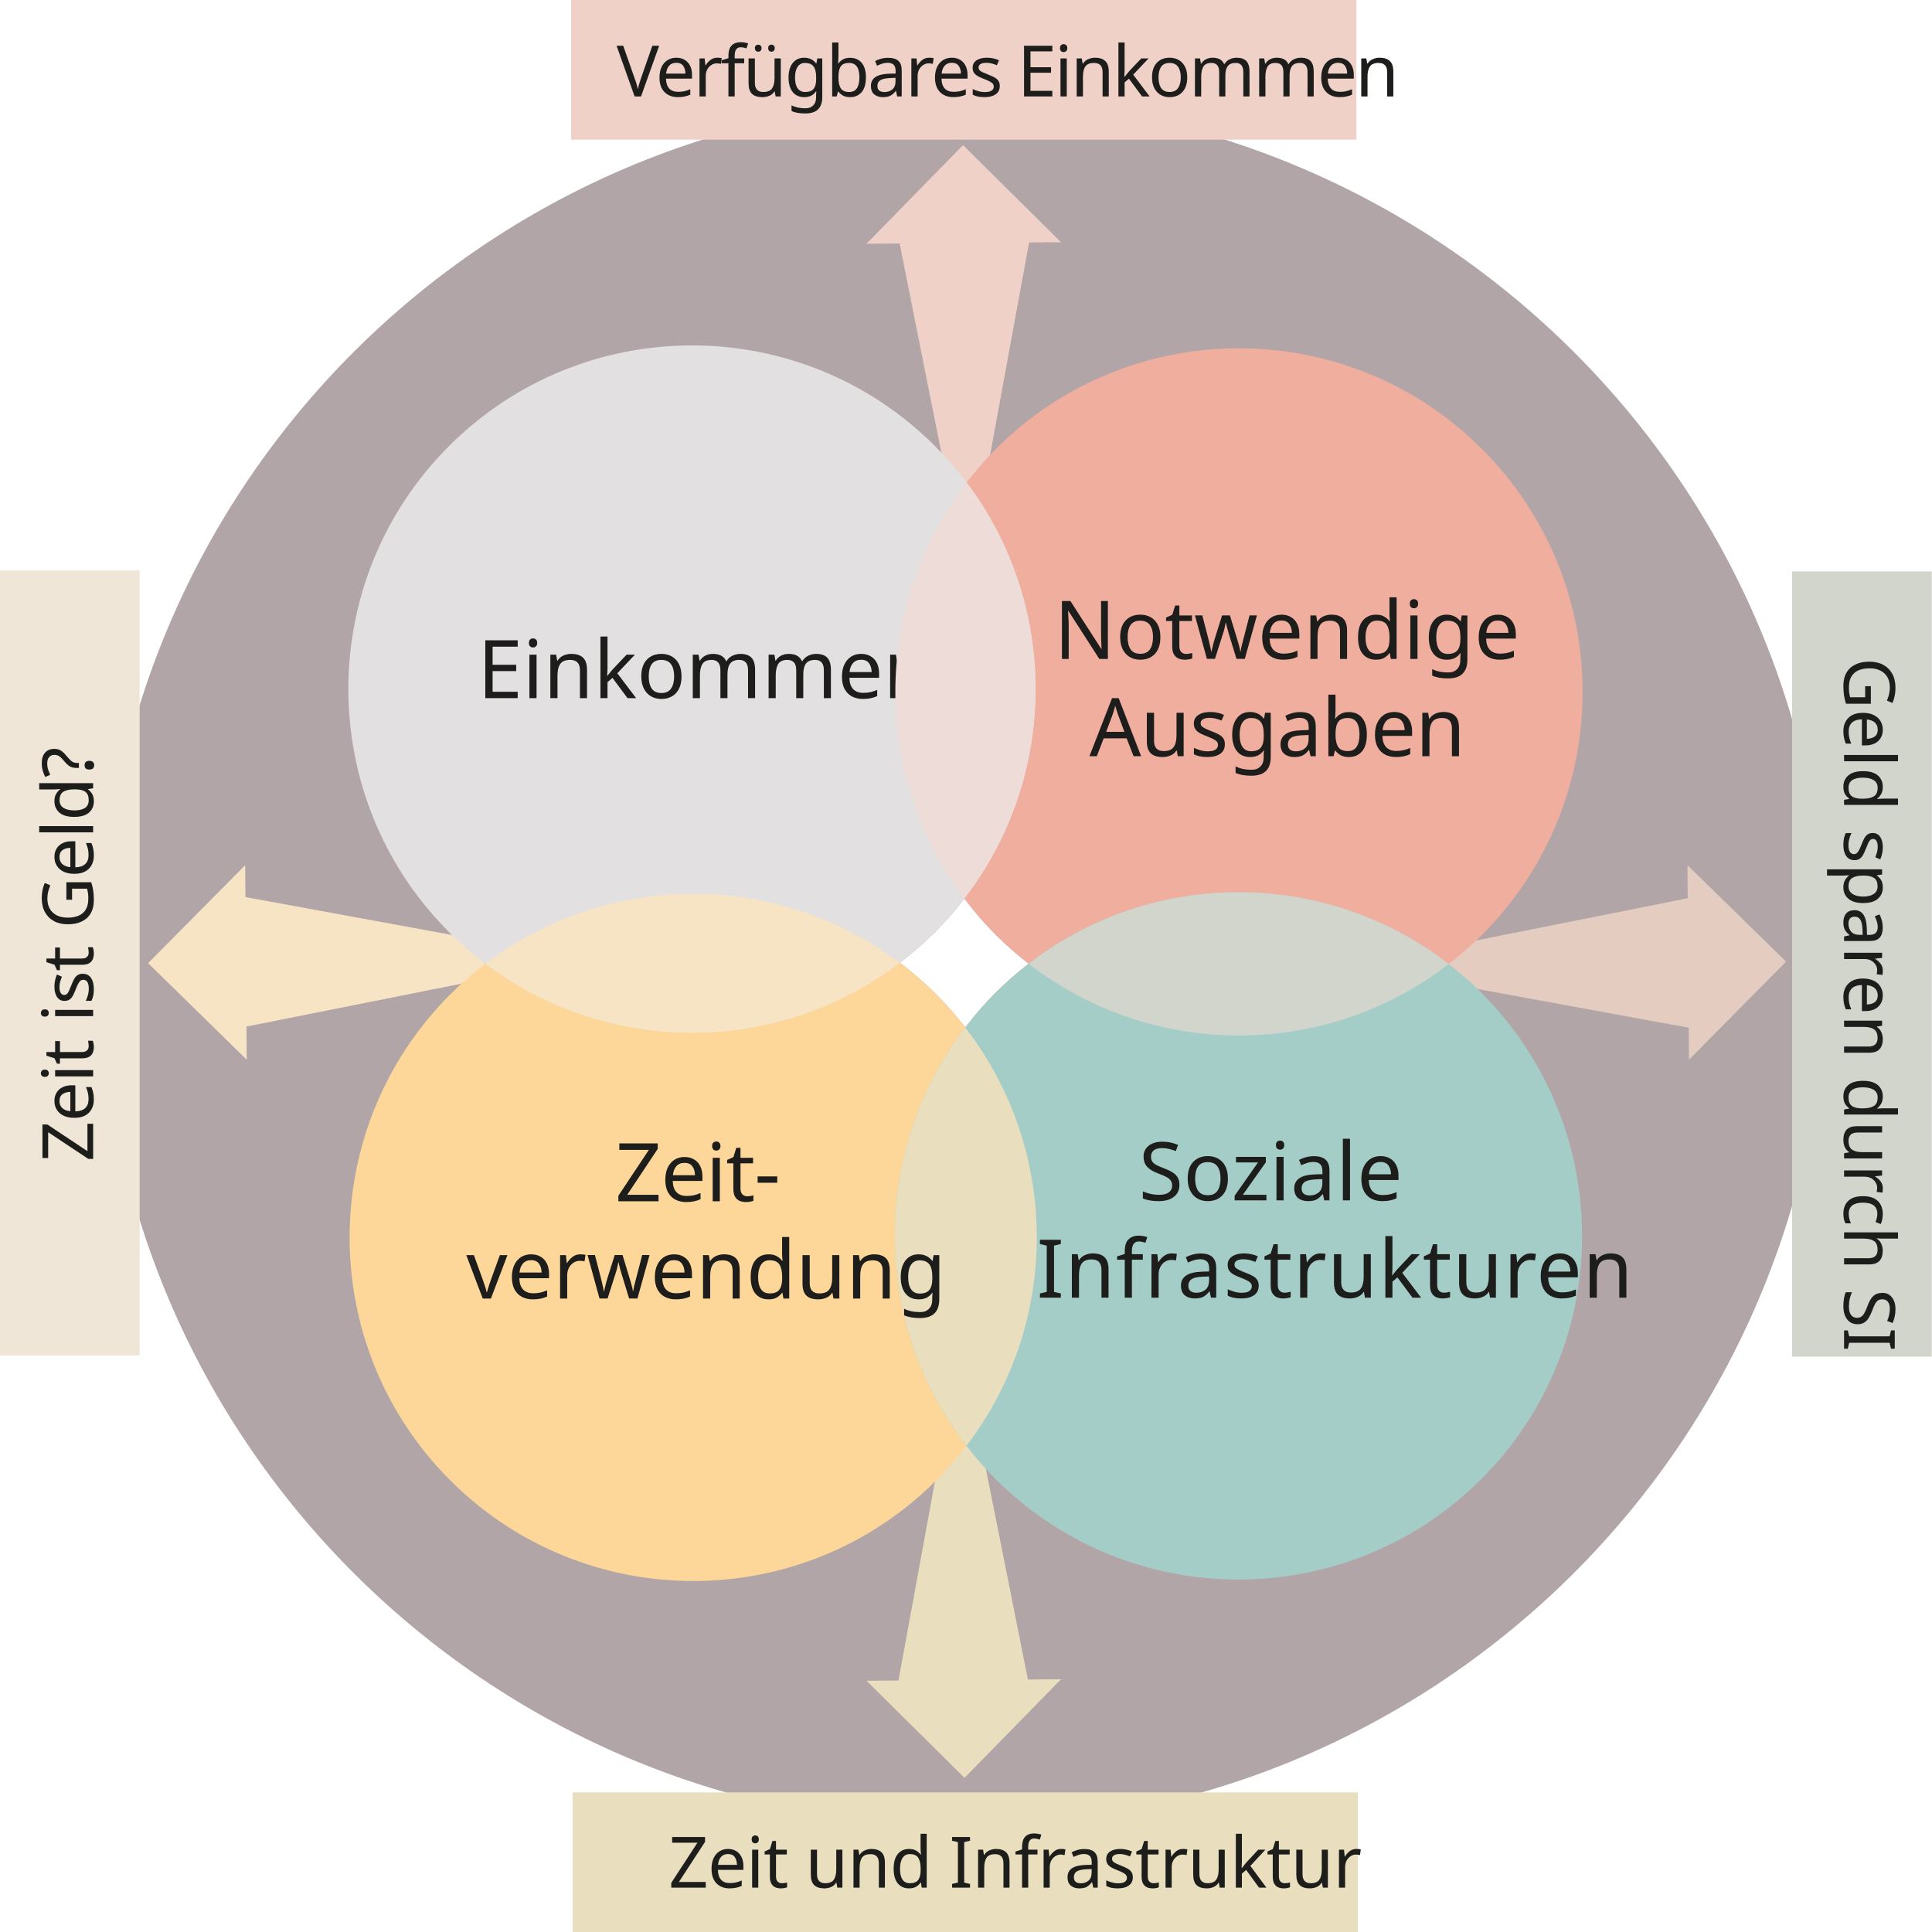
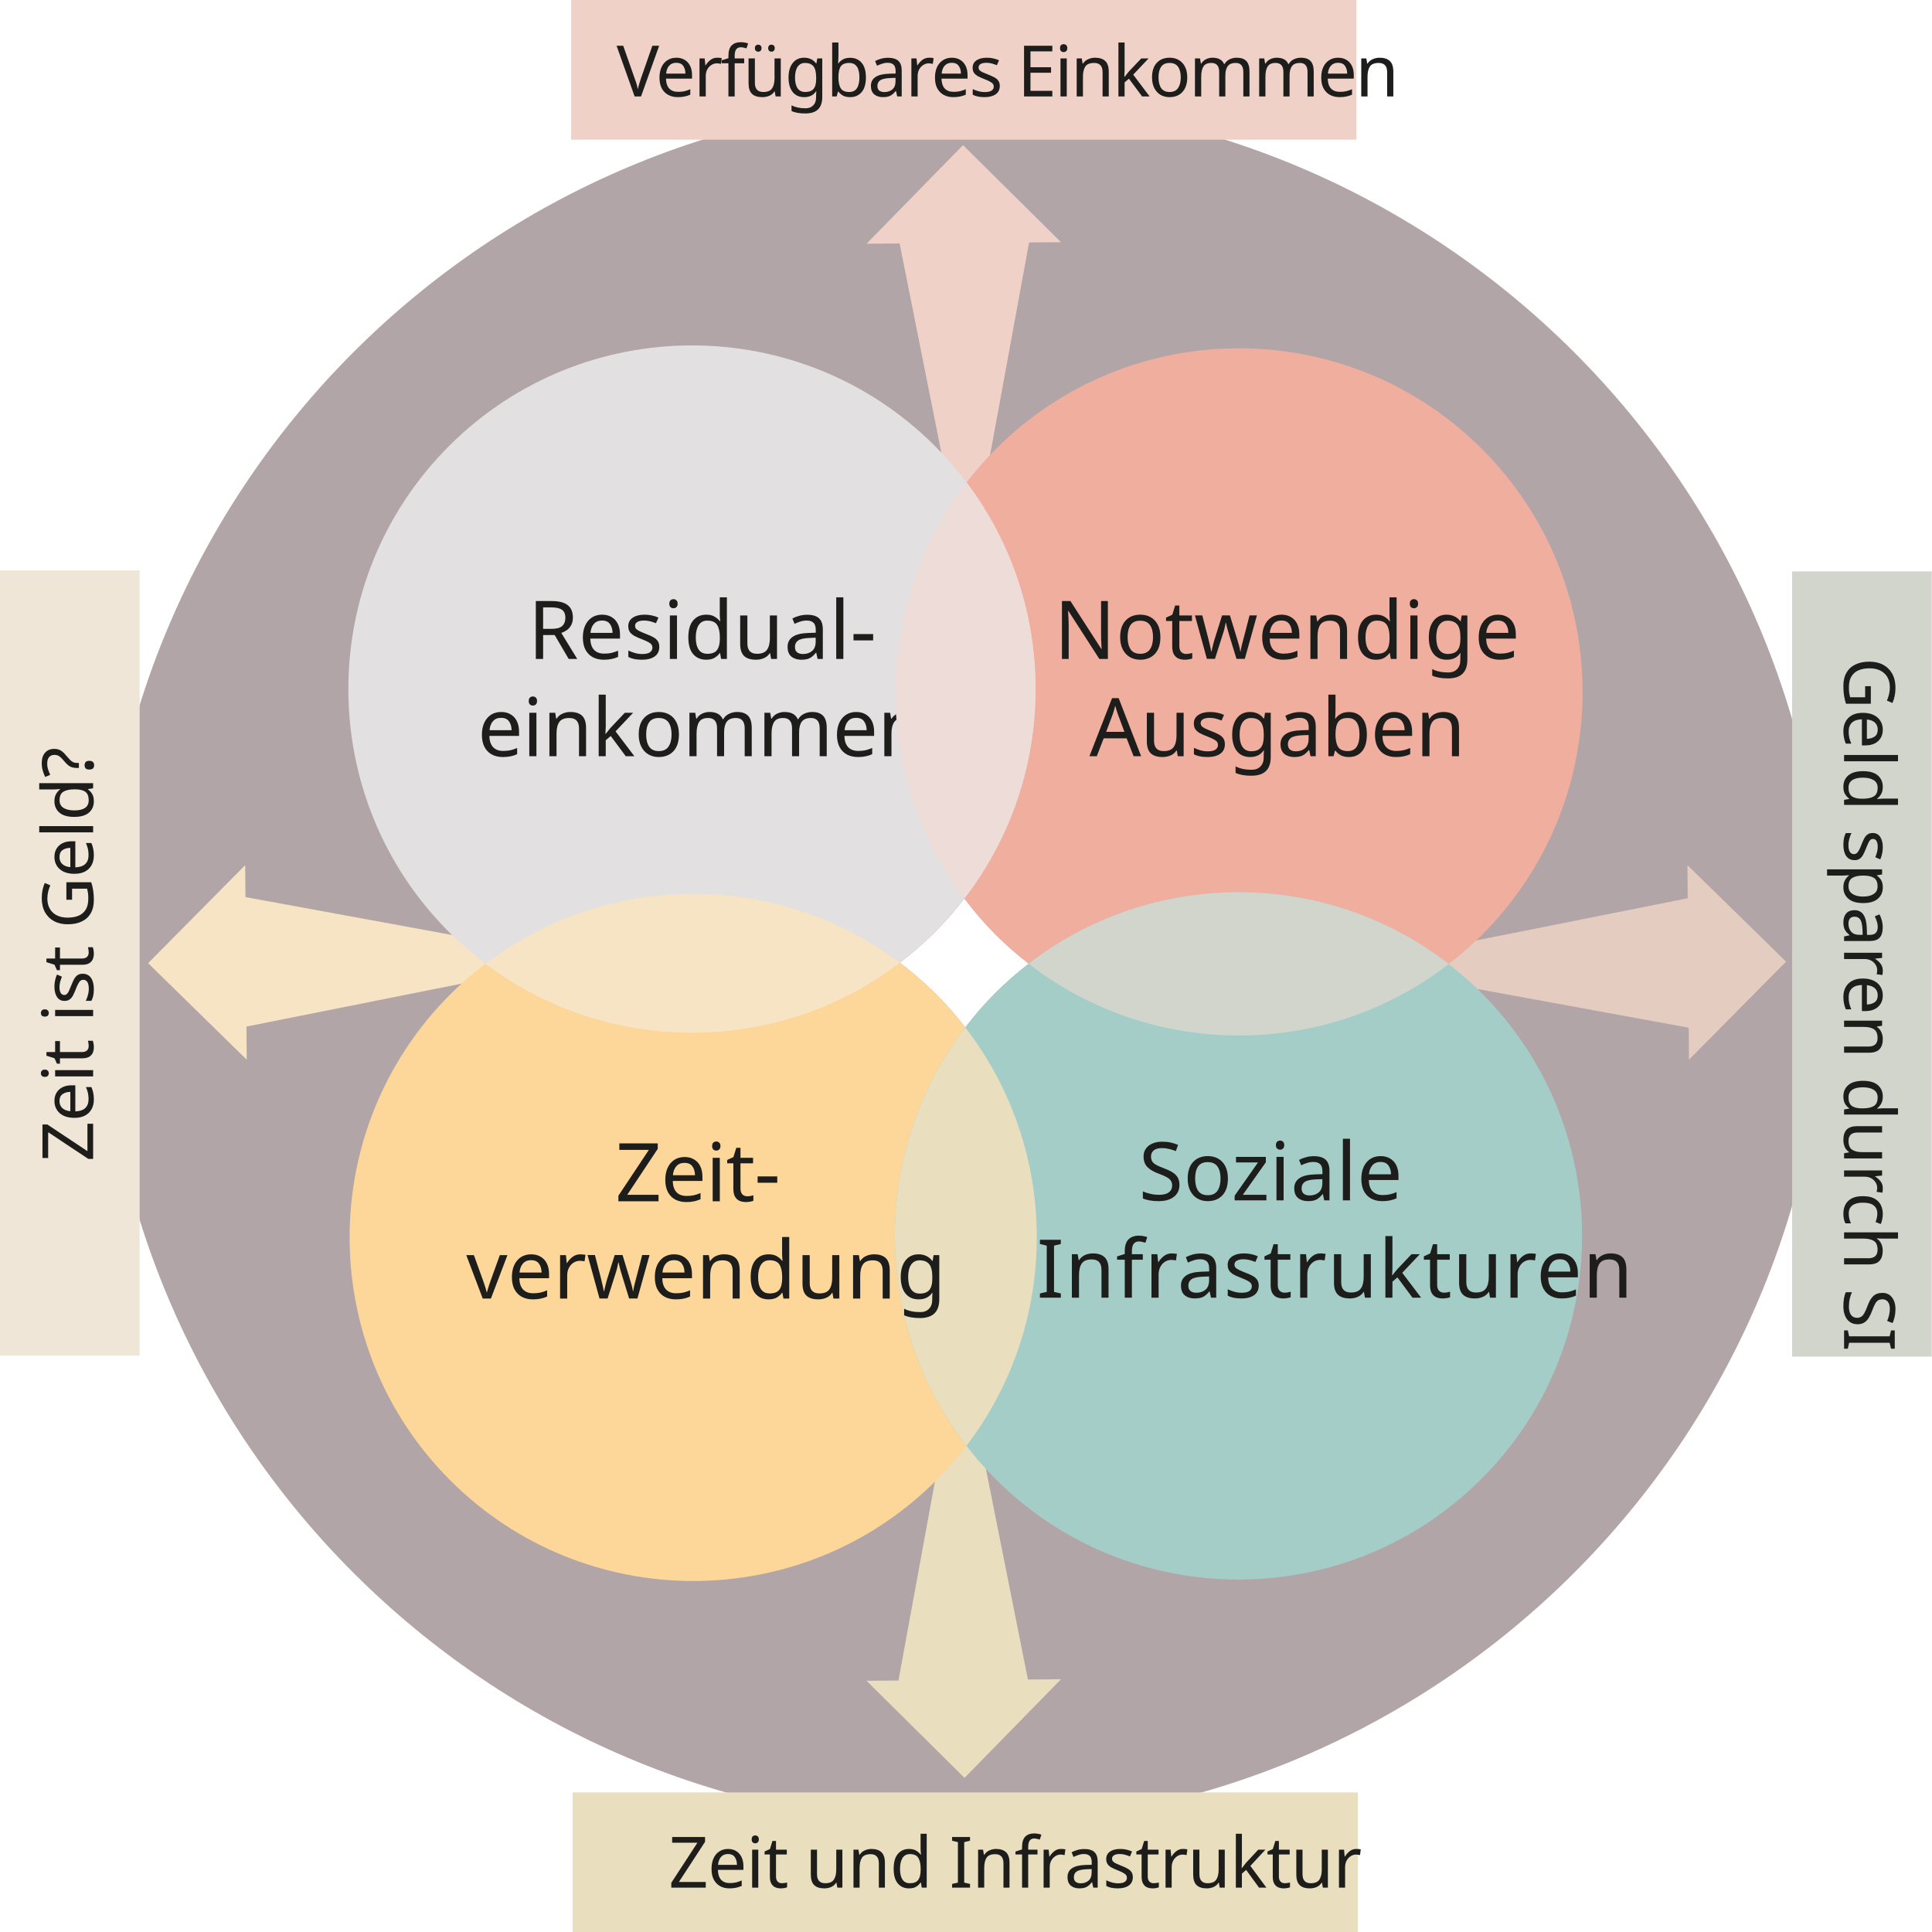
<svg xmlns="http://www.w3.org/2000/svg" viewBox="0 0 381.23 381.28">
  <defs>
    <style>
      #zeit_verwendung_text, #soziale_infrastrukturen_text {
        pointer-events: none;
      }

      .cls-1 {
        letter-spacing: -.01em;
      }

      .cls-2 {
        letter-spacing: .01em;
      }

      .cls-3 {
        fill: #f7e4c5;
      }

      .cls-4 {
        fill: #a5cdc8;
      }

      .cls-5 {
        fill: #e4cdc0;
      }

      .cls-6 {
        letter-spacing: -.01em;
      }

      .cls-7 {
        letter-spacing: 0em;
      }

      .cls-8 {
        letter-spacing: 0em;
      }

      .cls-9 {
        letter-spacing: 0em;
      }

      .cls-10 {
        letter-spacing: .02em;
      }

      .cls-11 {
        letter-spacing: 0em;
      }

      .cls-12 {
        fill: #d2d5cb;
      }

      .cls-13 {
        letter-spacing: .03em;
      }

      .cls-14 {
        letter-spacing: 0em;
      }

      .cls-15 {
        letter-spacing: 0em;
      }

      .cls-16 {
        fill: #fcd799;
      }

      .cls-17 {
        font-size: 16px;
      }

      .cls-17, .cls-18 {
        fill: #1d1d1b;
        font-family: 'MyriadPro-Regular', 'Myriad Pro', sans-serif;
      }

      .cls-19 {
        letter-spacing: 0em;
      }

      .cls-20 {
        letter-spacing: 0em;
      }

      .cls-21 {
        fill: #e9dfbe;
      }

      .cls-22 {
        letter-spacing: 0em;
      }

      .cls-23 {
        fill: #f0d1c7;
      }

      .cls-24 {
        letter-spacing: 0em;
      }

      .cls-25 {
        letter-spacing: -.01em;
      }

      .cls-26 {
        fill: #e2e0e1;
      }

      .cls-27 {
        fill: #f0e6d7;
      }

      .cls-28 {
        fill: #f0ae9f;
      }

      .cls-18 {
        font-size: 14px;
      }

      .cls-29 {
        letter-spacing: 0em;
      }

      .cls-30 {
        fill: #b2a5a7;
      }

      .cls-31 {
        letter-spacing: -.01em;
      }

      .cls-32 {
        letter-spacing: -.01em;
      }

      .cls-33 {
        letter-spacing: 0em;
      }

      .cls-34 {
        letter-spacing: -.03em;
      }

      .cls-35 {
        fill: #eddcd7;
      }
    </style>
  </defs>
  <g id="basis">
    <path class="cls-30" d="M190.2,19.62C96.12,19.62,19.86,95.88,19.86,189.95s76.26,170.34,170.34,170.34,170.34-76.26,170.34-170.34S284.27,19.62,190.2,19.62ZM196.47,195.92c-2.18,2.17-4.15,4.47-5.97,6.85-1.75-2.26-3.64-4.44-5.71-6.52-2.29-2.29-4.7-4.36-7.21-6.26,2.41-1.84,4.74-3.84,6.94-6.04,2.11-2.11,4.03-4.33,5.8-6.63,1.88,2.5,3.95,4.9,6.22,7.18,2.06,2.06,4.23,3.94,6.48,5.68-2.27,1.75-4.46,3.65-6.54,5.73Z" />
  </g>
  <g id="pfeile">
    <polygon class="cls-23" points="186.95 95.22 177.54 48.05 171.01 48.1 180.53 38.37 190.05 28.64 199.72 38.22 209.39 47.8 203.09 47.85 194.41 95.16 186.95 95.22" />
    <polygon class="cls-21" points="193.45 284.29 202.86 331.45 209.39 331.4 199.87 341.13 190.35 350.86 180.68 341.28 171.01 331.7 177.31 331.65 185.98 284.34 193.45 284.29" />
    <polygon class="cls-5" points="285.9 186.68 333.07 177.27 333.02 170.74 342.75 180.26 352.48 189.78 342.9 199.45 333.32 209.13 333.27 202.82 285.96 194.15 285.9 186.68" />
    <polygon class="cls-3" points="95.81 193.18 48.64 202.59 48.69 209.13 38.96 199.6 29.23 190.08 38.81 180.41 48.39 170.74 48.44 177.04 95.75 185.72 95.81 193.18" />
  </g>
  <g id="zeit_verwendung">
    <path class="cls-16" d="M190.49,202.77c-1.75-2.26-3.64-4.44-5.71-6.52-2.29-2.29-4.7-4.36-7.21-6.26-24.15-18.2-57.68-18.14-81.76.2-2.41,1.84-4.74,3.84-6.94,6.04-26.49,26.48-26.5,69.42-.02,95.91,26.48,26.49,69.42,26.5,95.91.02,2.18-2.17,4.15-4.47,5.97-6.85,18.59-24.32,18.51-58.31-.24-82.55Z" />
  </g>
  <g id="notwendige_ausgaben">
    <path class="cls-28" d="M292.46,88.61c-26.48-26.49-69.42-26.5-95.91-.02-2.11,2.11-4.03,4.33-5.8,6.63-18.59,24.11-18.74,57.85-.44,82.11,1.88,2.5,3.95,4.9,6.22,7.18,2.06,2.06,4.23,3.94,6.48,5.68,24.33,18.87,58.54,18.89,82.9.06,2.27-1.75,4.46-3.65,6.54-5.73,26.49-26.48,26.5-69.42.02-95.91Z" />
    <text class="cls-17" transform="translate(208.03 130.04)">
      <tspan x="0" y="0">Notwendige</tspan>
      <tspan class="cls-6" x="6.97" y="19.2">Ausgaben</tspan>
    </text>
  </g>
  <g id="soziale_infrastrukturen">
    <path class="cls-4" d="M292.38,195.94c-2.06-2.06-4.23-3.94-6.48-5.68-24.33-18.87-58.54-18.89-82.9-.06-2.27,1.75-4.46,3.65-6.54,5.73-2.18,2.17-4.15,4.47-5.97,6.85-18.59,24.32-18.51,58.31.24,82.55,1.75,2.26,3.64,4.44,5.71,6.52,26.48,26.49,69.42,26.5,95.91.02,26.49-26.48,26.5-69.42.02-95.91Z" />
  </g>
  <g id="einkommen">
    <path class="cls-26" d="M190.75,95.22c-1.88-2.5-3.95-4.9-6.22-7.18-26.48-26.49-69.42-26.5-95.91-.02-26.49,26.48-26.5,69.42-.02,95.91,2.29,2.29,4.7,4.36,7.21,6.25,24.15,18.2,57.68,18.14,81.76-.2,2.41-1.84,4.74-3.84,6.94-6.04,2.11-2.11,4.03-4.33,5.8-6.63,18.59-24.11,18.74-57.85.44-82.11Z" />
-     <text class="cls-17" transform="translate(94.23 137.78)">
-       <tspan x="0" y="0">Einkommen</tspan>
+     <text class="cls-17" transform="translate(94.23 130.04)">
+       <tspan x="9.97" y="0">Residual-</tspan>
+       <tspan class="cls-6" x="0" y="19.2">einkommen</tspan>
    </text>
  </g>
  <g id="schnittflaechen">
    <path class="cls-12" d="M203.01,190.19c24.33,18.87,58.54,18.89,82.9.06-24.33-18.87-58.54-18.89-82.9-.06Z" />
    <path class="cls-3" d="M177.57,190c-24.15-18.2-57.68-18.14-81.76.2,24.15,18.2,57.68,18.14,81.76-.2Z" />
    <path class="cls-21" d="M190.49,202.77c-18.59,24.32-18.51,58.31.24,82.55,18.59-24.32,18.51-58.31-.24-82.55Z" />
    <path class="cls-35" d="M190.31,177.33c18.59-24.11,18.74-57.85.44-82.11-18.59,24.11-18.74,57.85-.44,82.11Z" />
  </g>
  <g id="zeit_verwendung_text">
    <text class="cls-17" transform="translate(121.43 237.07)">
      <tspan class="cls-31" x="0" y="0">Zeit-</tspan>
      <tspan class="cls-24" x="-29.41" y="19.2">verwendung</tspan>
    </text>
  </g>
  <g id="soziale_infrastrukturen_text">
    <text class="cls-17" transform="translate(224.73 236.89)">
      <tspan class="cls-19" x="0" y="0">Soziale</tspan>
      <tspan class="cls-2" x="-20.14" y="19.2">Infrastrukturen</tspan>
    </text>
  </g>
  <g id="zeit_und_infrastruktur">
    <rect class="cls-21" x="113.01" y="353.73" width="154.96" height="27.56" />
    <text class="cls-18" transform="translate(131.96 371.03) scale(.98 1)">
      <tspan class="cls-25" x="0" y="1.5">Zeit und Infrastruktur</tspan>
    </text>
  </g>
  <g id="geld_sparen_durch_SI">
    <rect class="cls-12" x="289.97" y="176.48" width="154.96" height="27.56" transform="translate(557.71 -177.2) rotate(90)" />
    <text class="cls-18" transform="translate(364.43 126.72) rotate(90)">
      <tspan class="cls-7" x="3" y="0.5">Geld sparen durch SI</tspan>
    </text>
  </g>
  <g id="zeit_ist_geld">
    <rect class="cls-27" x="-63.7" y="176.27" width="154.96" height="27.56" transform="translate(203.83 176.27) rotate(90)" />
    <text class="cls-18" transform="translate(16.88 229.24) rotate(-90)">
      <tspan class="cls-1" x="0" y="1.5">Zeit ist Geld?</tspan>
    </text>
  </g>
  <g id="verfuegbares_einkommen">
    <rect class="cls-23" x="112.72" width="154.96" height="27.56" />
    <text class="cls-18" transform="translate(118.68 18.03)">
      <tspan class="cls-34" x="3" y="1">Verfügbares Einkommen</tspan>
    </text>
  </g>
</svg>
